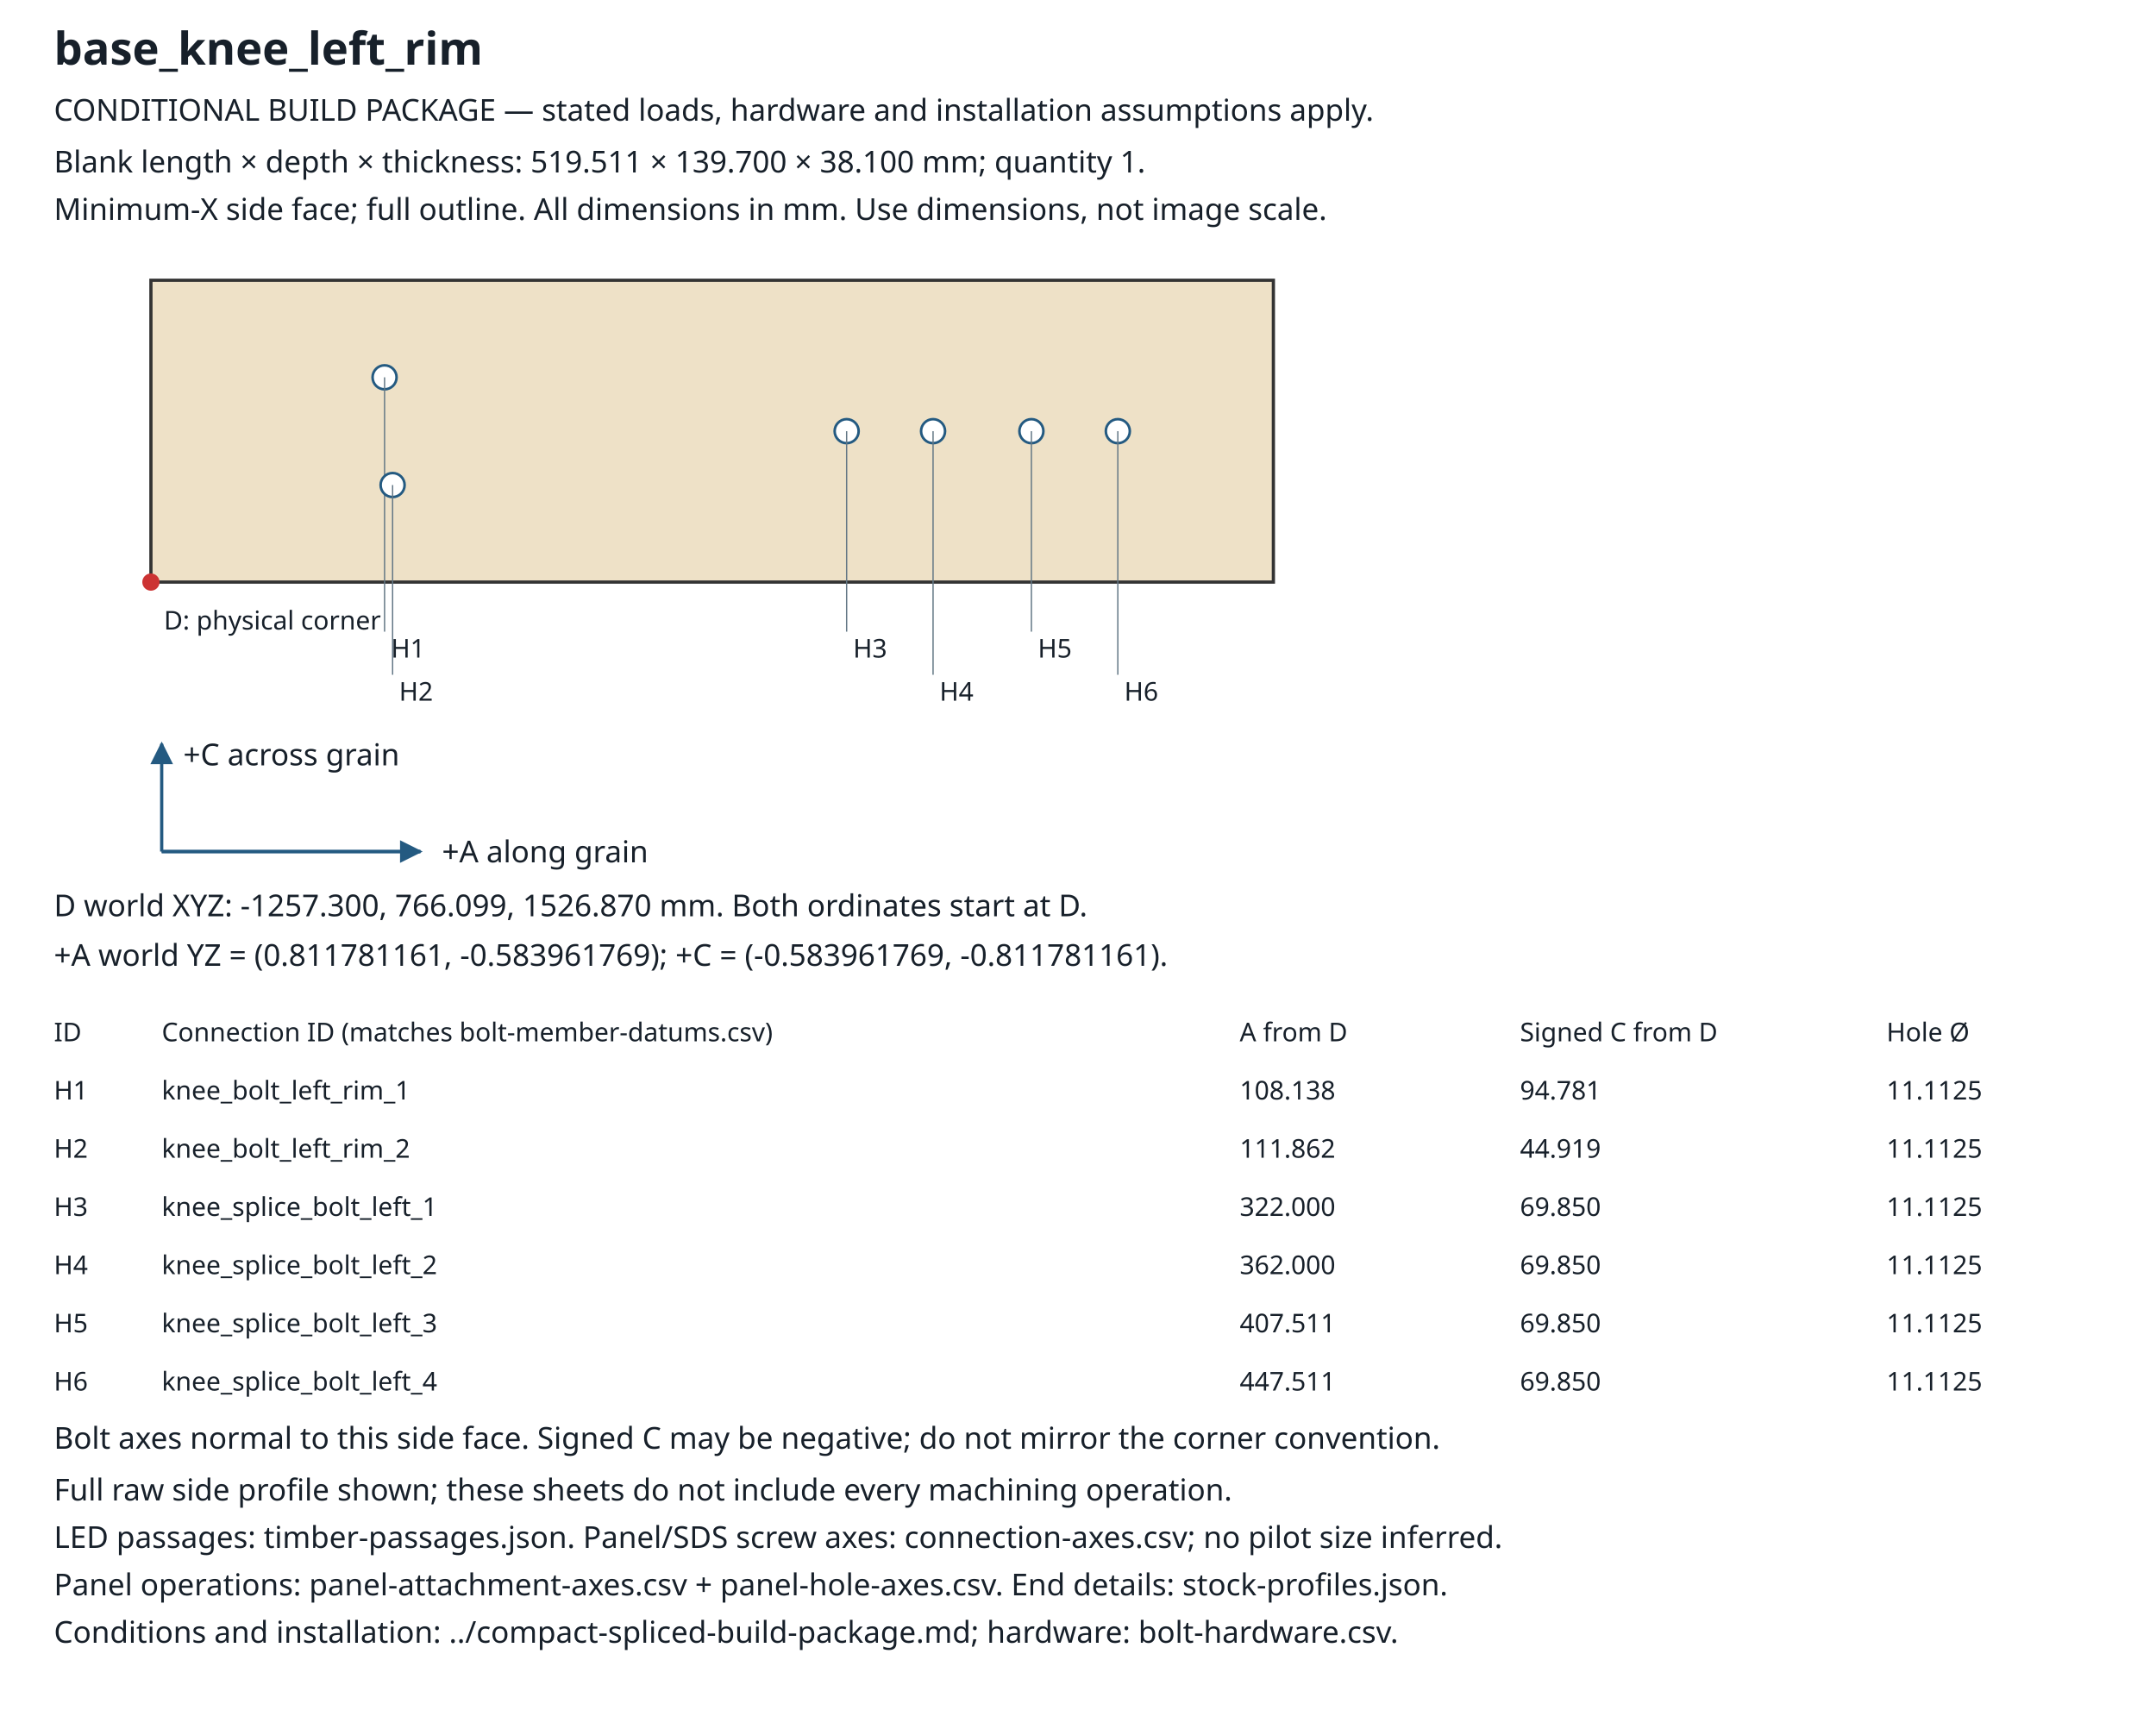
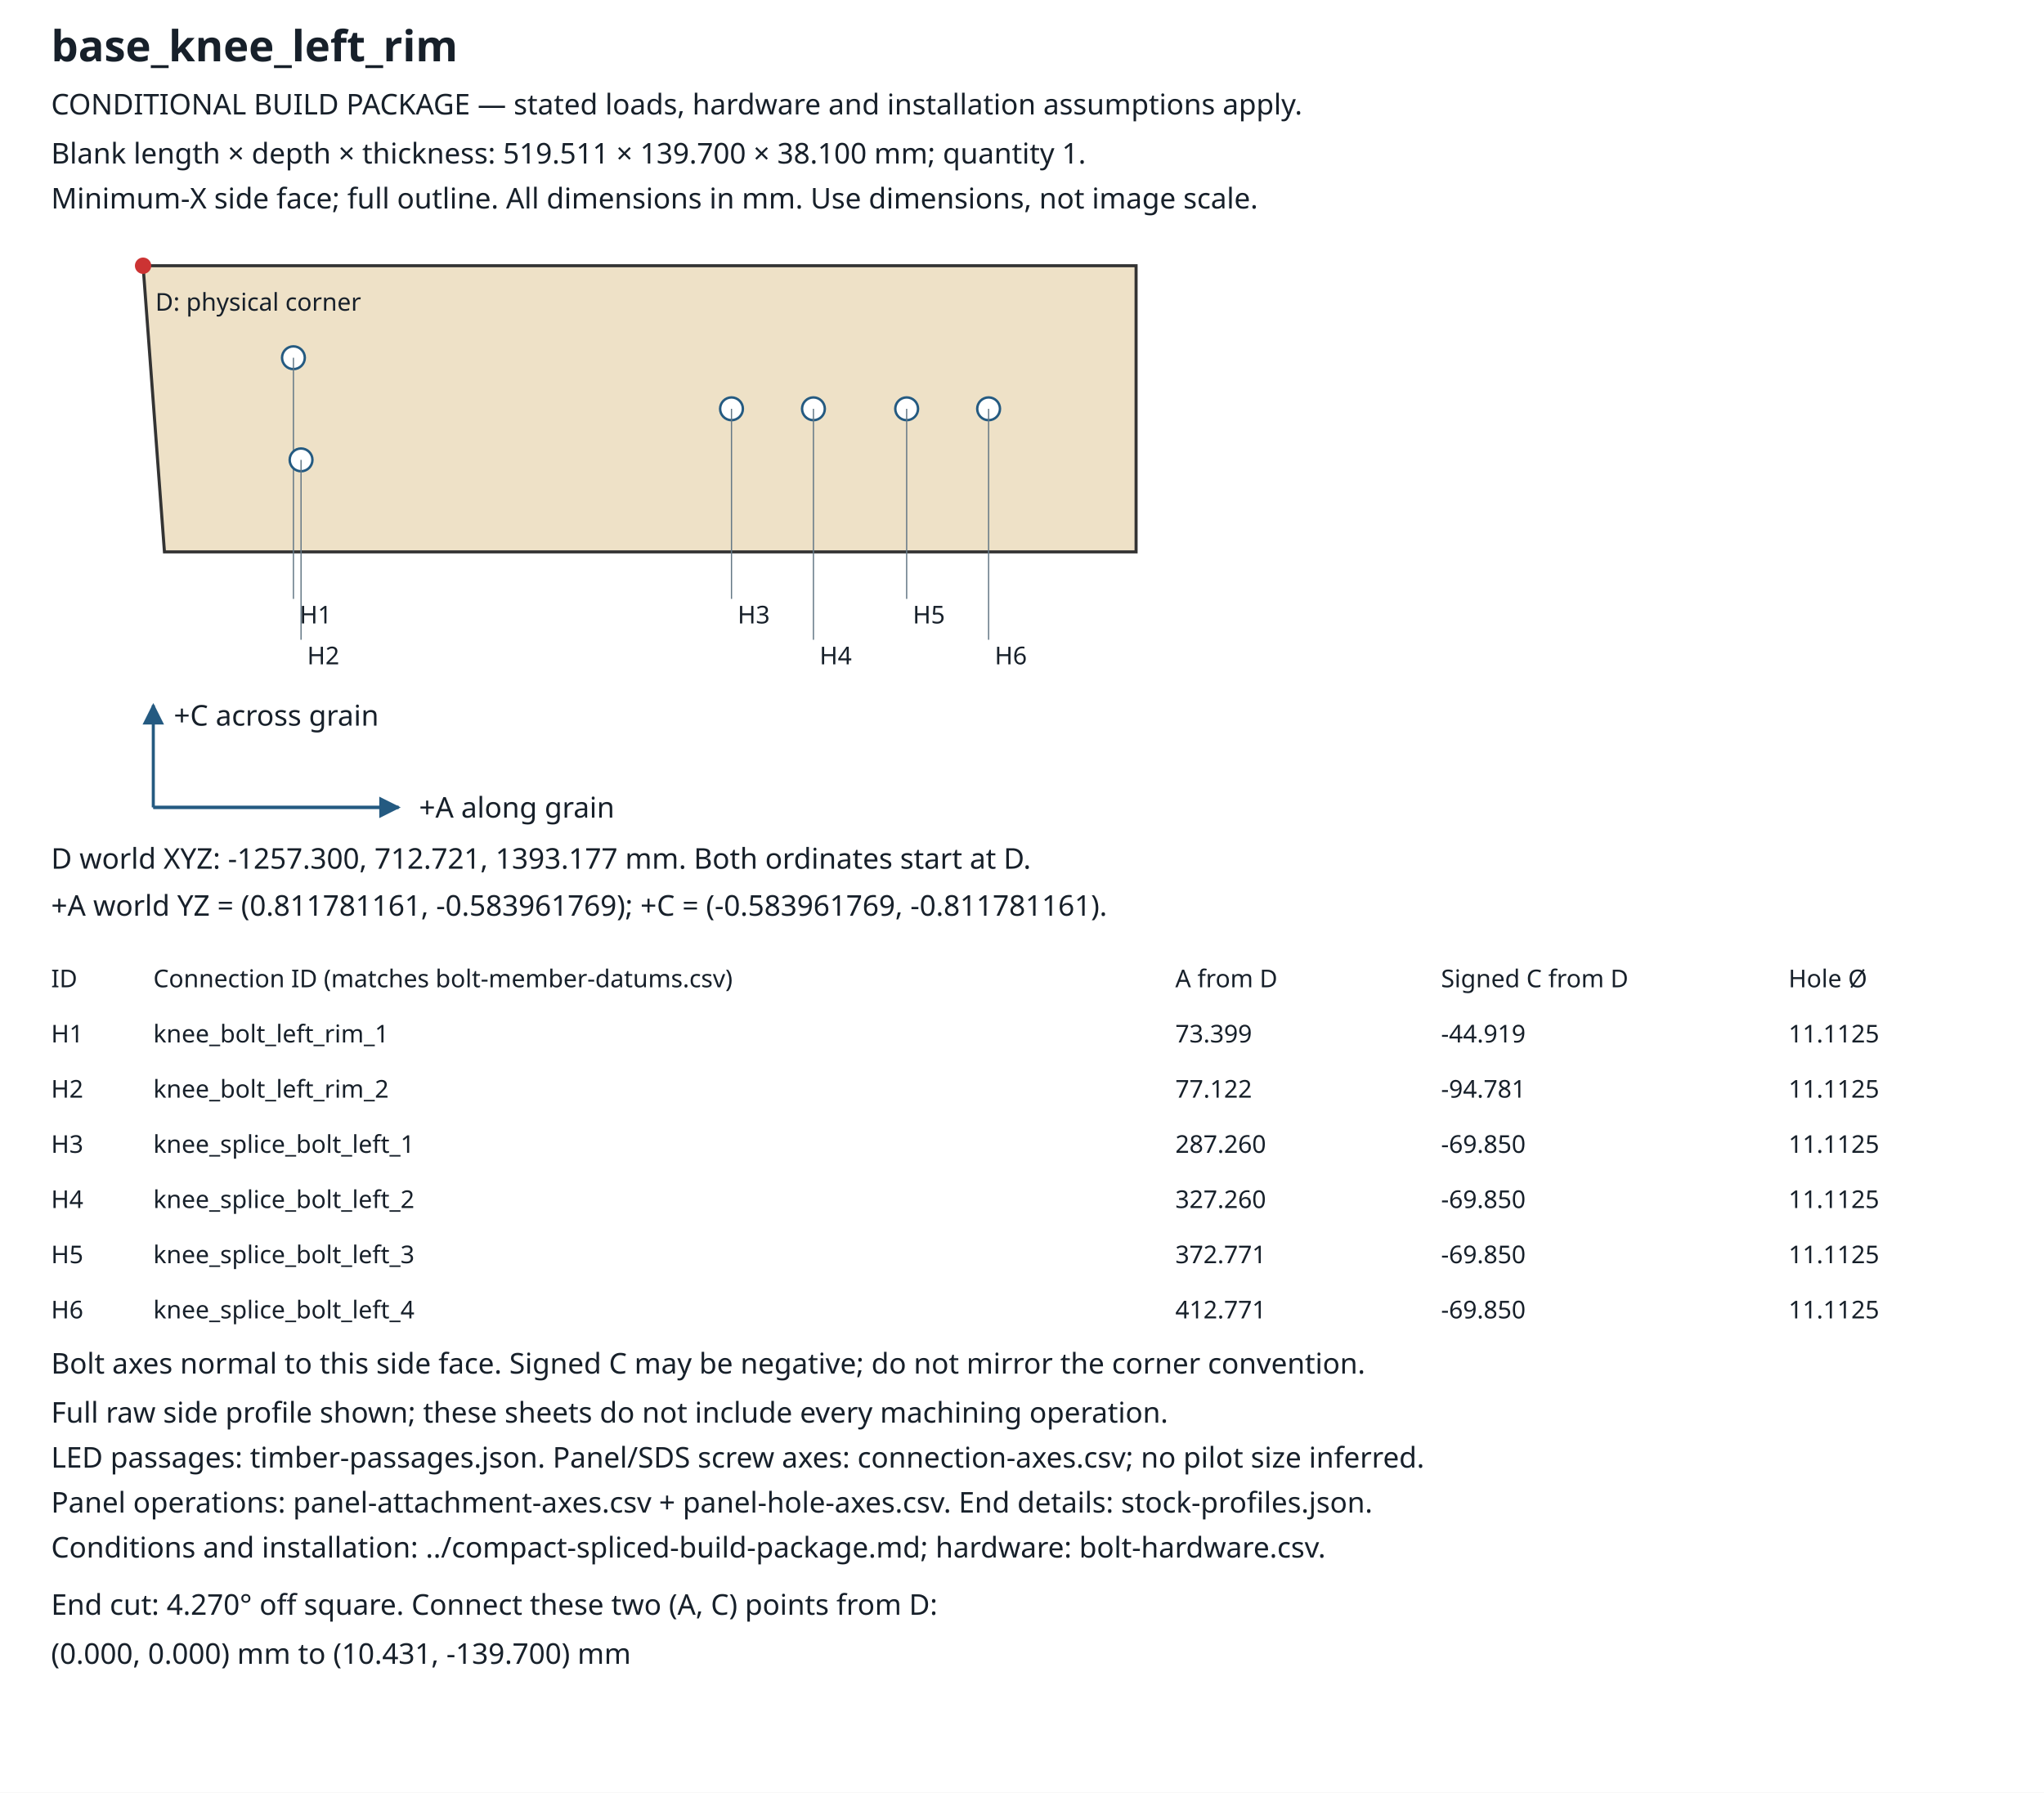
- <svg xmlns="http://www.w3.org/2000/svg" width="1000" height="802" viewBox="0 0 1000 802">
+ <svg xmlns="http://www.w3.org/2000/svg" width="1000" height="877" viewBox="0 0 1000 877">
  <rect width="100%" height="100%" fill="white" />
  <style>text{font-family:sans-serif;fill:#17202a;font-size:14px}.small{font-size:12px}.title{font-size:21px;font-weight:bold}</style>
  <defs>
    <marker id="arrow" viewBox="0 0 10 10" refX="9" refY="5" markerWidth="7" markerHeight="7" orient="auto-start-reverse">
      <path d="M0 0L10 5L0 10z" fill="#245a81" />
    </marker>
  </defs>
  <text x="25" y="30" class="title">base_knee_left_rim</text>
  <text x="25" y="56" class="">CONDITIONAL BUILD PACKAGE — stated loads, hardware and installation assumptions apply.</text>
  <text x="25" y="80" class="">Blank length × depth × thickness: 519.511 × 139.700 × 38.100 mm; quantity 1.</text>
  <text x="25" y="102" class="">Minimum-X side face; full outline. All dimensions in mm. Use dimensions, not image scale.</text>
-   <polygon points="70.000,270.000 590.627,270.000 590.627,130.000 70.000,130.000" fill="#eee1c7" stroke="#333" stroke-width="1.5" />
-   <circle cx="70.0" cy="270.0" r="4" fill="#c33" />
-   <text x="76.0" y="292.0" class="small">D: physical corner</text>
-   <circle cx="178.371" cy="175.016" r="5.568" fill="white" stroke="#245a81" stroke-width="1.2" />
-   <line x1="178.371" y1="175.016" x2="178.371" y2="293" stroke="#637785" stroke-width=".6" />
-   <text x="181.371" y="305" class="small">H1</text>
-   <circle cx="182.102" cy="224.984" r="5.568" fill="white" stroke="#245a81" stroke-width="1.2" />
-   <line x1="182.102" y1="224.984" x2="182.102" y2="313" stroke="#637785" stroke-width=".6" />
-   <text x="185.102" y="325" class="small">H2</text>
-   <circle cx="392.691" cy="200" r="5.568" fill="white" stroke="#245a81" stroke-width="1.2" />
-   <line x1="392.691" y1="200" x2="392.691" y2="293" stroke="#637785" stroke-width=".6" />
-   <text x="395.691" y="305" class="small">H3</text>
-   <circle cx="432.777" cy="200" r="5.568" fill="white" stroke="#245a81" stroke-width="1.2" />
-   <line x1="432.777" y1="200" x2="432.777" y2="313" stroke="#637785" stroke-width=".6" />
-   <text x="435.777" y="325" class="small">H4</text>
-   <circle cx="478.386" cy="200" r="5.568" fill="white" stroke="#245a81" stroke-width="1.2" />
-   <line x1="478.386" y1="200" x2="478.386" y2="293" stroke="#637785" stroke-width=".6" />
-   <text x="481.386" y="305" class="small">H5</text>
-   <circle cx="518.472" cy="200" r="5.568" fill="white" stroke="#245a81" stroke-width="1.2" />
-   <line x1="518.472" y1="200" x2="518.472" y2="313" stroke="#637785" stroke-width=".6" />
-   <text x="521.472" y="325" class="small">H6</text>
+   <polygon points="70.000,130.000 80.454,270.000 555.812,270.000 555.812,130.000" fill="#eee1c7" stroke="#333" stroke-width="1.5" />
+   <circle cx="70.0" cy="130.0" r="4" fill="#c33" />
+   <text x="76.0" y="152.0" class="small">D: physical corner</text>
+   <circle cx="143.556" cy="175.016" r="5.568" fill="white" stroke="#245a81" stroke-width="1.2" />
+   <line x1="143.556" y1="175.016" x2="143.556" y2="293" stroke="#637785" stroke-width=".6" />
+   <text x="146.556" y="305" class="small">H1</text>
+   <circle cx="147.287" cy="224.984" r="5.568" fill="white" stroke="#245a81" stroke-width="1.2" />
+   <line x1="147.287" y1="224.984" x2="147.287" y2="313" stroke="#637785" stroke-width=".6" />
+   <text x="150.287" y="325" class="small">H2</text>
+   <circle cx="357.877" cy="200" r="5.568" fill="white" stroke="#245a81" stroke-width="1.2" />
+   <line x1="357.877" y1="200" x2="357.877" y2="293" stroke="#637785" stroke-width=".6" />
+   <text x="360.877" y="305" class="small">H3</text>
+   <circle cx="397.963" cy="200" r="5.568" fill="white" stroke="#245a81" stroke-width="1.2" />
+   <line x1="397.963" y1="200" x2="397.963" y2="313" stroke="#637785" stroke-width=".6" />
+   <text x="400.963" y="325" class="small">H4</text>
+   <circle cx="443.572" cy="200" r="5.568" fill="white" stroke="#245a81" stroke-width="1.2" />
+   <line x1="443.572" y1="200" x2="443.572" y2="293" stroke="#637785" stroke-width=".6" />
+   <text x="446.572" y="305" class="small">H5</text>
+   <circle cx="483.658" cy="200" r="5.568" fill="white" stroke="#245a81" stroke-width="1.2" />
+   <line x1="483.658" y1="200" x2="483.658" y2="313" stroke="#637785" stroke-width=".6" />
+   <text x="486.658" y="325" class="small">H6</text>
  <path d="M75 395H195M75 395V345" fill="none" stroke="#245a81" stroke-width="1.5" marker-end="url(#arrow)" />
  <path d="M75 395H195" fill="none" stroke="#245a81" stroke-width="1.5" marker-end="url(#arrow)" />
  <text x="205" y="400" class="">+A along grain</text>
  <text x="85" y="355" class="">+C across grain</text>
-   <text x="25" y="425" class="">D world XYZ: -1257.300, 766.099, 1526.870 mm. Both ordinates start at D.</text>
+   <text x="25" y="425" class="">D world XYZ: -1257.300, 712.721, 1393.177 mm. Both ordinates start at D.</text>
  <text x="25" y="448" class="">+A world YZ = (0.811781161, -0.583961769); +C = (-0.583961769, -0.811781161).</text>
  <text x="25" y="483" class="small">ID</text>
  <text x="75" y="483" class="small">Connection ID (matches bolt-member-datums.csv)</text>
  <text x="575" y="483" class="small">A from D</text>
  <text x="705" y="483" class="small">Signed C from D</text>
  <text x="875" y="483" class="small">Hole Ø</text>
  <text x="25" y="510" class="small">H1</text>
  <text x="75" y="510" class="small">knee_bolt_left_rim_1</text>
-   <text x="575" y="510" class="small">108.138</text>
-   <text x="705" y="510" class="small">94.781</text>
+   <text x="575" y="510" class="small">73.399</text>
+   <text x="705" y="510" class="small">-44.919</text>
  <text x="875" y="510" class="small">11.1125</text>
  <text x="25" y="537" class="small">H2</text>
  <text x="75" y="537" class="small">knee_bolt_left_rim_2</text>
-   <text x="575" y="537" class="small">111.862</text>
-   <text x="705" y="537" class="small">44.919</text>
+   <text x="575" y="537" class="small">77.122</text>
+   <text x="705" y="537" class="small">-94.781</text>
  <text x="875" y="537" class="small">11.1125</text>
  <text x="25" y="564" class="small">H3</text>
  <text x="75" y="564" class="small">knee_splice_bolt_left_1</text>
-   <text x="575" y="564" class="small">322.000</text>
-   <text x="705" y="564" class="small">69.850</text>
+   <text x="575" y="564" class="small">287.260</text>
+   <text x="705" y="564" class="small">-69.850</text>
  <text x="875" y="564" class="small">11.1125</text>
  <text x="25" y="591" class="small">H4</text>
  <text x="75" y="591" class="small">knee_splice_bolt_left_2</text>
-   <text x="575" y="591" class="small">362.000</text>
-   <text x="705" y="591" class="small">69.850</text>
+   <text x="575" y="591" class="small">327.260</text>
+   <text x="705" y="591" class="small">-69.850</text>
  <text x="875" y="591" class="small">11.1125</text>
  <text x="25" y="618" class="small">H5</text>
  <text x="75" y="618" class="small">knee_splice_bolt_left_3</text>
-   <text x="575" y="618" class="small">407.511</text>
-   <text x="705" y="618" class="small">69.850</text>
+   <text x="575" y="618" class="small">372.771</text>
+   <text x="705" y="618" class="small">-69.850</text>
  <text x="875" y="618" class="small">11.1125</text>
  <text x="25" y="645" class="small">H6</text>
  <text x="75" y="645" class="small">knee_splice_bolt_left_4</text>
-   <text x="575" y="645" class="small">447.511</text>
-   <text x="705" y="645" class="small">69.850</text>
+   <text x="575" y="645" class="small">412.771</text>
+   <text x="705" y="645" class="small">-69.850</text>
  <text x="875" y="645" class="small">11.1125</text>
  <text x="25" y="672" class="">Bolt axes normal to this side face. Signed C may be negative; do not mirror the corner convention.</text>
  <text x="25" y="696" class="">Full raw side profile shown; these sheets do not include every machining operation.</text>
  <text x="25" y="718" class="">LED passages: timber-passages.json. Panel/SDS screw axes: connection-axes.csv; no pilot size inferred.</text>
  <text x="25" y="740" class="">Panel operations: panel-attachment-axes.csv + panel-hole-axes.csv. End details: stock-profiles.json.</text>
  <text x="25" y="762" class="">Conditions and installation: ../compact-spliced-build-package.md; hardware: bolt-hardware.csv.</text>
+   <text x="25" y="790" class="">End cut: 4.270° off square. Connect these two (A, C) points from D:</text>
+   <text x="25" y="814" class="">(0.000, 0.000) mm to (10.431, -139.700) mm</text>
</svg>
